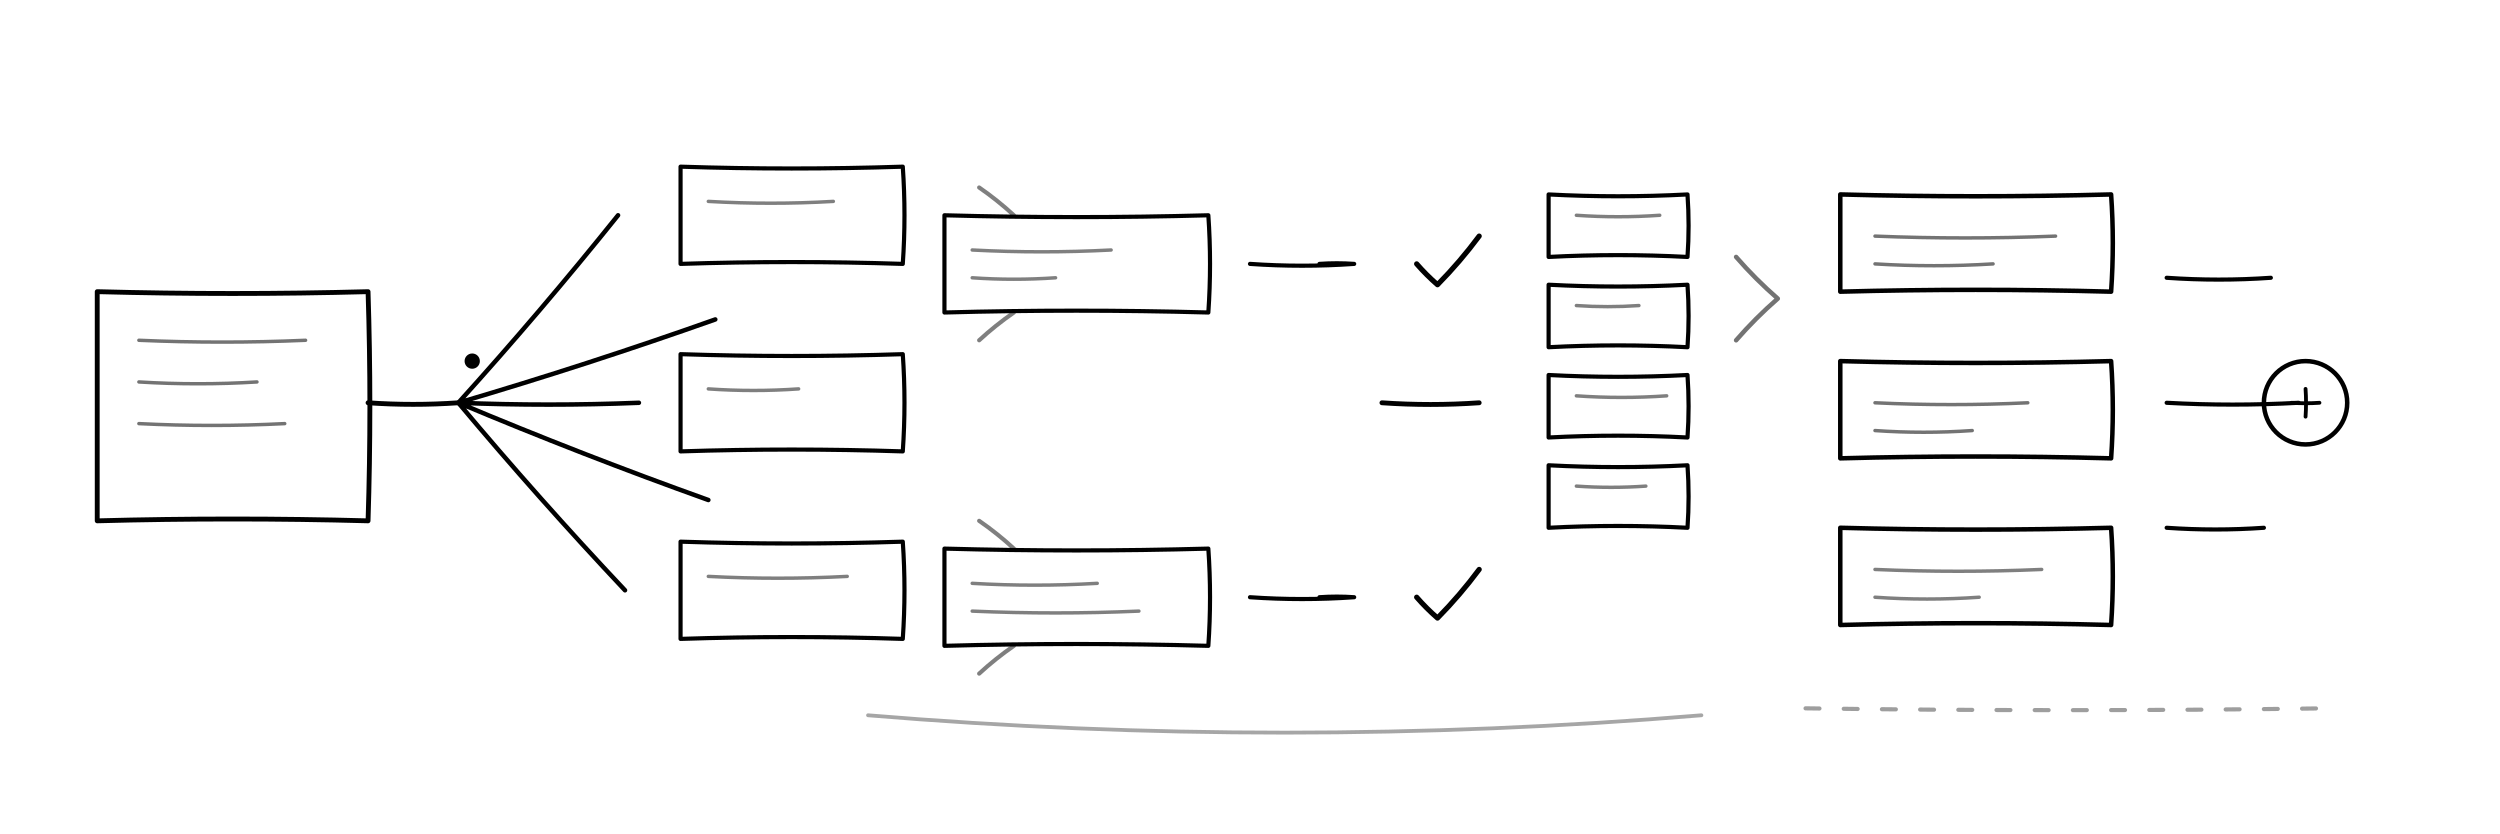
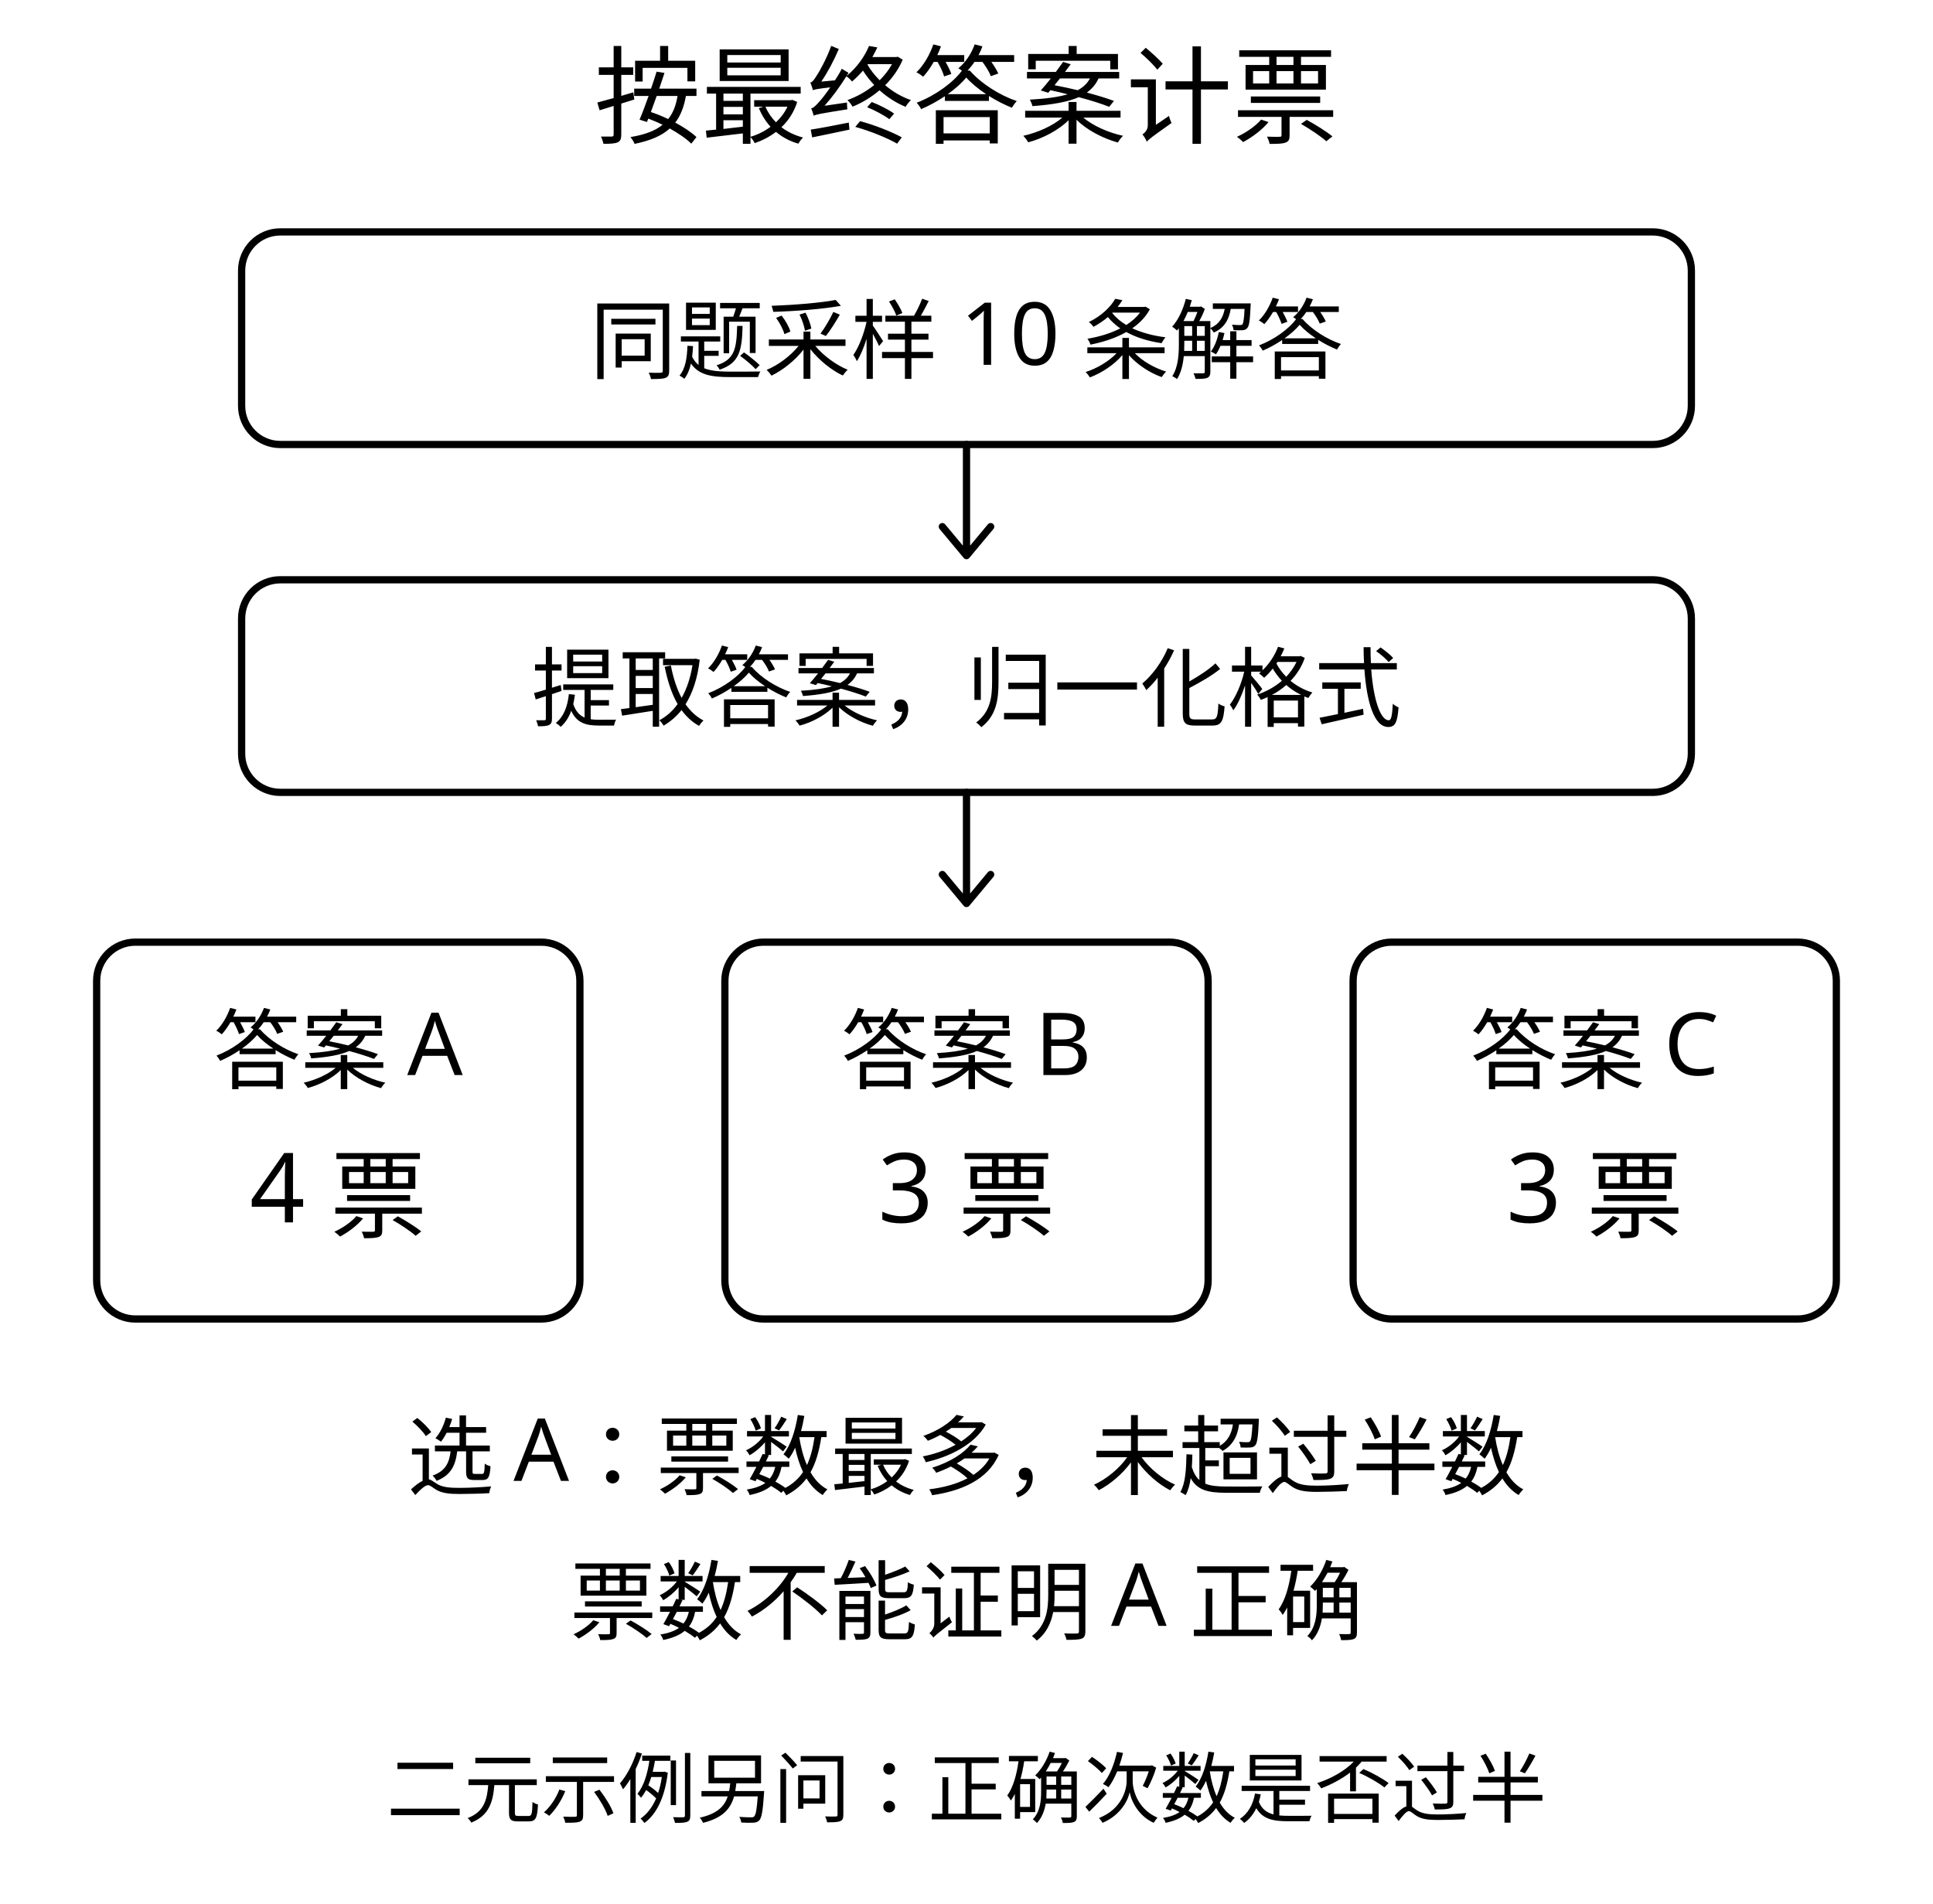
- <svg xmlns="http://www.w3.org/2000/svg" viewBox="0 0 720 240" fill="none" stroke="currentColor" stroke-width="2" stroke-linecap="round" stroke-linejoin="round">
-   <path d="M28 84q39 1.05 78 0q1.05 33 0 66q-39 -1.05 -78 0Z" stroke-width="1.4" />
-   <path d="M40 98q24 1.05 48 0M40 110q17 1.05 34 0M40 122q21 1.05 42 0" stroke-width="1" opacity=".55" />
-   <path d="M106 116q13 0.91 26 0" stroke-width="1.4" />
-   <path d="M132 116q23.8 -26.32 46 -54M132 116q26 1.05 52 0M132 116q23.22 27.7 48 54M132 116q37.32 -11 74 -24M132 116q35.62 14.98 72 28" stroke-width="1.3" />
-   <path d="M196 48q32 1.05 64 0q0.98 14 0 28q-32 -1.05 -64 0ZM196 102q32 1.05 64 0q0.98 14 0 28q-32 -1.05 -64 0ZM196 156q32 1.05 64 0q0.98 14 0 28q-32 -1.05 -64 0Z" stroke-width="1.2" />
-   <path d="M204 58q18 1.05 36 0M204 112q13 0.91 26 0M204 166q20 1.05 40 0" stroke-width="1" opacity=".5" />
-   <path d="M272 62q38 1.05 76 0q0.98 14 0 28q-38 -1.05 -76 0Z" stroke-width="1.2" />
-   <path d="M280 72q20 1.05 40 0M280 80q12 0.84 24 0" stroke-width="1" opacity=".5" />
-   <path d="M272 158q38 1.05 76 0q0.98 14 0 28q-38 -1.05 -76 0Z" stroke-width="1.2" />
-   <path d="M280 168q18 1.05 36 0M280 176q24 1.05 48 0" stroke-width="1" opacity=".5" />
-   <path d="M292 62q-4.72 -4.35 -10 -8M292 90q-5.28 3.65 -10 8M292 158q-4.72 -4.35 -10 -8M292 186q-5.28 3.65 -10 8" stroke-width="1.2" opacity=".5" />
-   <path d="M360 76q15 1.05 30 0M390 76q-5 -0.35 -10 0M360 172q15 1.05 30 0M390 172q-5 -0.35 -10 0" stroke-width="1.2" />
-   <path d="M408 76q2.79 3.21 6 6q6.49 -6.58 12 -14M408 172q2.79 3.21 6 6q6.49 -6.58 12 -14" stroke-width="1.5" />
-   <path d="M398 116q14 0.98 28 0" stroke-width="1.4" />
-   <path d="M446 56q20 1.05 40 0q0.63 9 0 18q-20 -1.05 -40 0ZM446 82q20 1.05 40 0q0.63 9 0 18q-20 -1.05 -40 0ZM446 108q20 1.05 40 0q0.63 9 0 18q-20 -1.05 -40 0ZM446 134q20 1.05 40 0q0.63 9 0 18q-20 -1.05 -40 0Z" stroke-width="1.2" />
-   <path d="M454 62q12 0.84 24 0M454 88q9 0.63 18 0M454 114q13 0.91 26 0M454 140q10 0.7 20 0" stroke-width="1" opacity=".5" />
-   <path d="M500 74q5.58 6.42 12 12q-6.42 5.58 -12 12" stroke-width="1.3" opacity=".55" />
-   <path d="M530 56q39 1.05 78 0q0.98 14 0 28q-39 -1.05 -78 0Z" stroke-width="1.3" />
-   <path d="M540 68q26 1.05 52 0M540 76q17 1.05 34 0" stroke-width="1" opacity=".55" />
-   <path d="M530 104q39 1.05 78 0q0.98 14 0 28q-39 -1.05 -78 0Z" stroke-width="1.3" />
-   <path d="M540 116q22 1.05 44 0M540 124q14 0.98 28 0" stroke-width="1" opacity=".55" />
-   <path d="M530 152q39 1.05 78 0q0.98 14 0 28q-39 -1.05 -78 0Z" stroke-width="1.3" />
-   <path d="M540 164q24 1.05 48 0M540 172q15 1.05 30 0" stroke-width="1" opacity=".5" />
-   <path d="M624 80q15 1.05 30 0M624 116q19 1.05 38 0M624 152q14 0.98 28 0" stroke-width="1.2" />
-   <circle cx="664" cy="116" r="12" stroke-width="1.3" />
-   <path d="M660 116q4 0.28 8 0M664 112q0.28 4 0 8" stroke-width="1.1" />
-   <path d="M520 204q75 1.05 150 0" stroke-width="1.2" stroke-dasharray="4 7" opacity=".38" />
-   <path d="M250 206q120 10 240 0" stroke-width="1.1" opacity=".35" />
-   <circle cx="136" cy="104" r="2.2" fill="currentColor" stroke="none" />
+ <svg xmlns="http://www.w3.org/2000/svg" viewBox="0 0 400 394" role="img" aria-label="答案票选示意：四票胜过两组各三票" fill="none" stroke="currentColor" stroke-width="1.5" stroke-linecap="round" stroke-linejoin="round" font-family="sans-serif" class="llm-explainer">
+   <text x="200" y="28" text-anchor="middle" font-size="22" fill="currentColor" stroke="none">按最终答案计票</text>
+   <rect x="50" y="48" width="300" height="44" rx="8" />
+   <text x="200" y="77" text-anchor="middle" font-size="18" fill="currentColor" stroke="none">同题采样 10 条解答</text>
+   <path d="M200 92V115m-5 -6 5 6 5 -6" />
+   <rect x="50" y="120" width="300" height="44" rx="8" />
+   <text x="200" y="149" text-anchor="middle" font-size="18" fill="currentColor" stroke="none">提取答案，归一化格式</text>
+   <path d="M200 164V187m-5 -6 5 6 5 -6" />
+   <rect x="20" y="195" width="100" height="78" rx="8" />
+   <text x="70" y="224" text-anchor="middle" font-size="18" fill="currentColor" stroke="none">答案 A</text>
+   <text x="70" y="253" text-anchor="middle" font-size="20" fill="currentColor" stroke="none">4 票</text>
+   <rect x="150" y="195" width="100" height="78" rx="8" />
+   <text x="200" y="224" text-anchor="middle" font-size="18" fill="currentColor" stroke="none">答案 B</text>
+   <text x="200" y="253" text-anchor="middle" font-size="20" fill="currentColor" stroke="none">3 票</text>
+   <rect x="280" y="195" width="100" height="78" rx="8" />
+   <text x="330" y="224" text-anchor="middle" font-size="18" fill="currentColor" stroke="none">答案 C</text>
+   <text x="330" y="253" text-anchor="middle" font-size="20" fill="currentColor" stroke="none">3 票</text>
+   <text x="200" y="308" text-anchor="middle" font-size="18" fill="currentColor" stroke="none">选 A：票数最多，未超过半数</text>
+   <text x="200" y="338" text-anchor="middle" font-size="18" fill="currentColor" stroke="none">票数不能证明 A 正确</text>
+   <text x="200" y="376" text-anchor="middle" font-size="16" fill="currentColor" stroke="none">二元示例另问：正确次数是否过半</text>
</svg>
